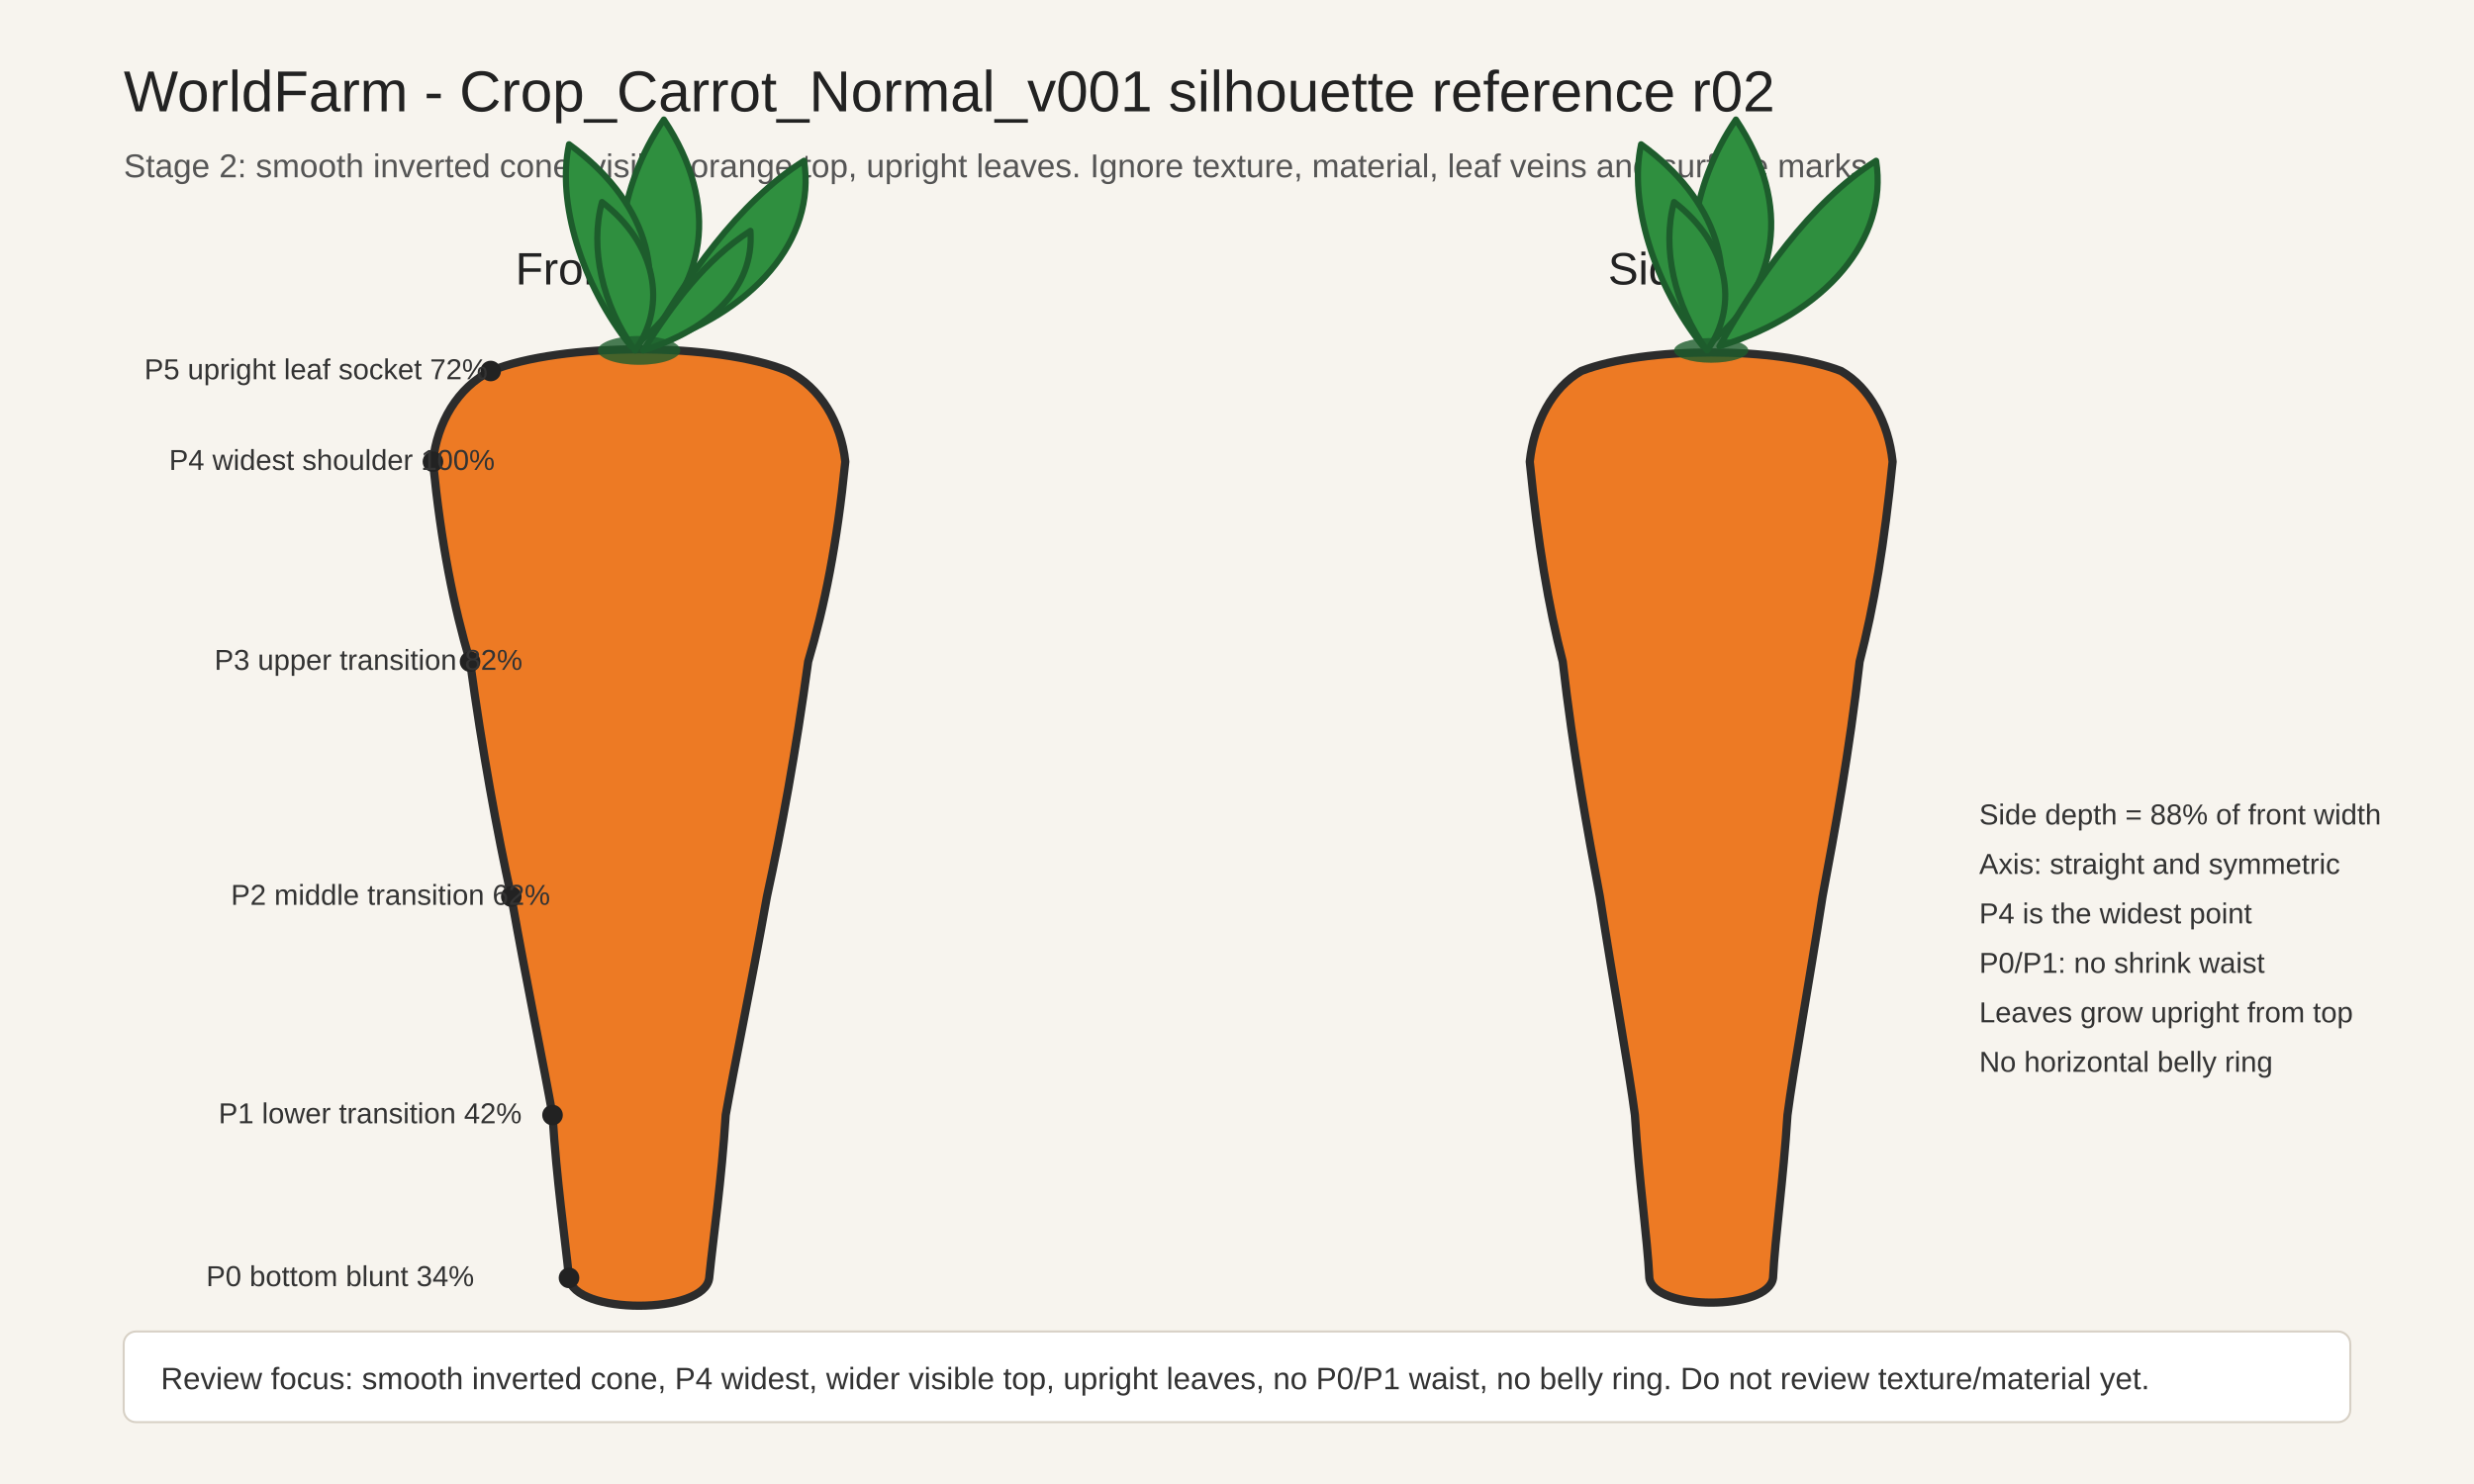
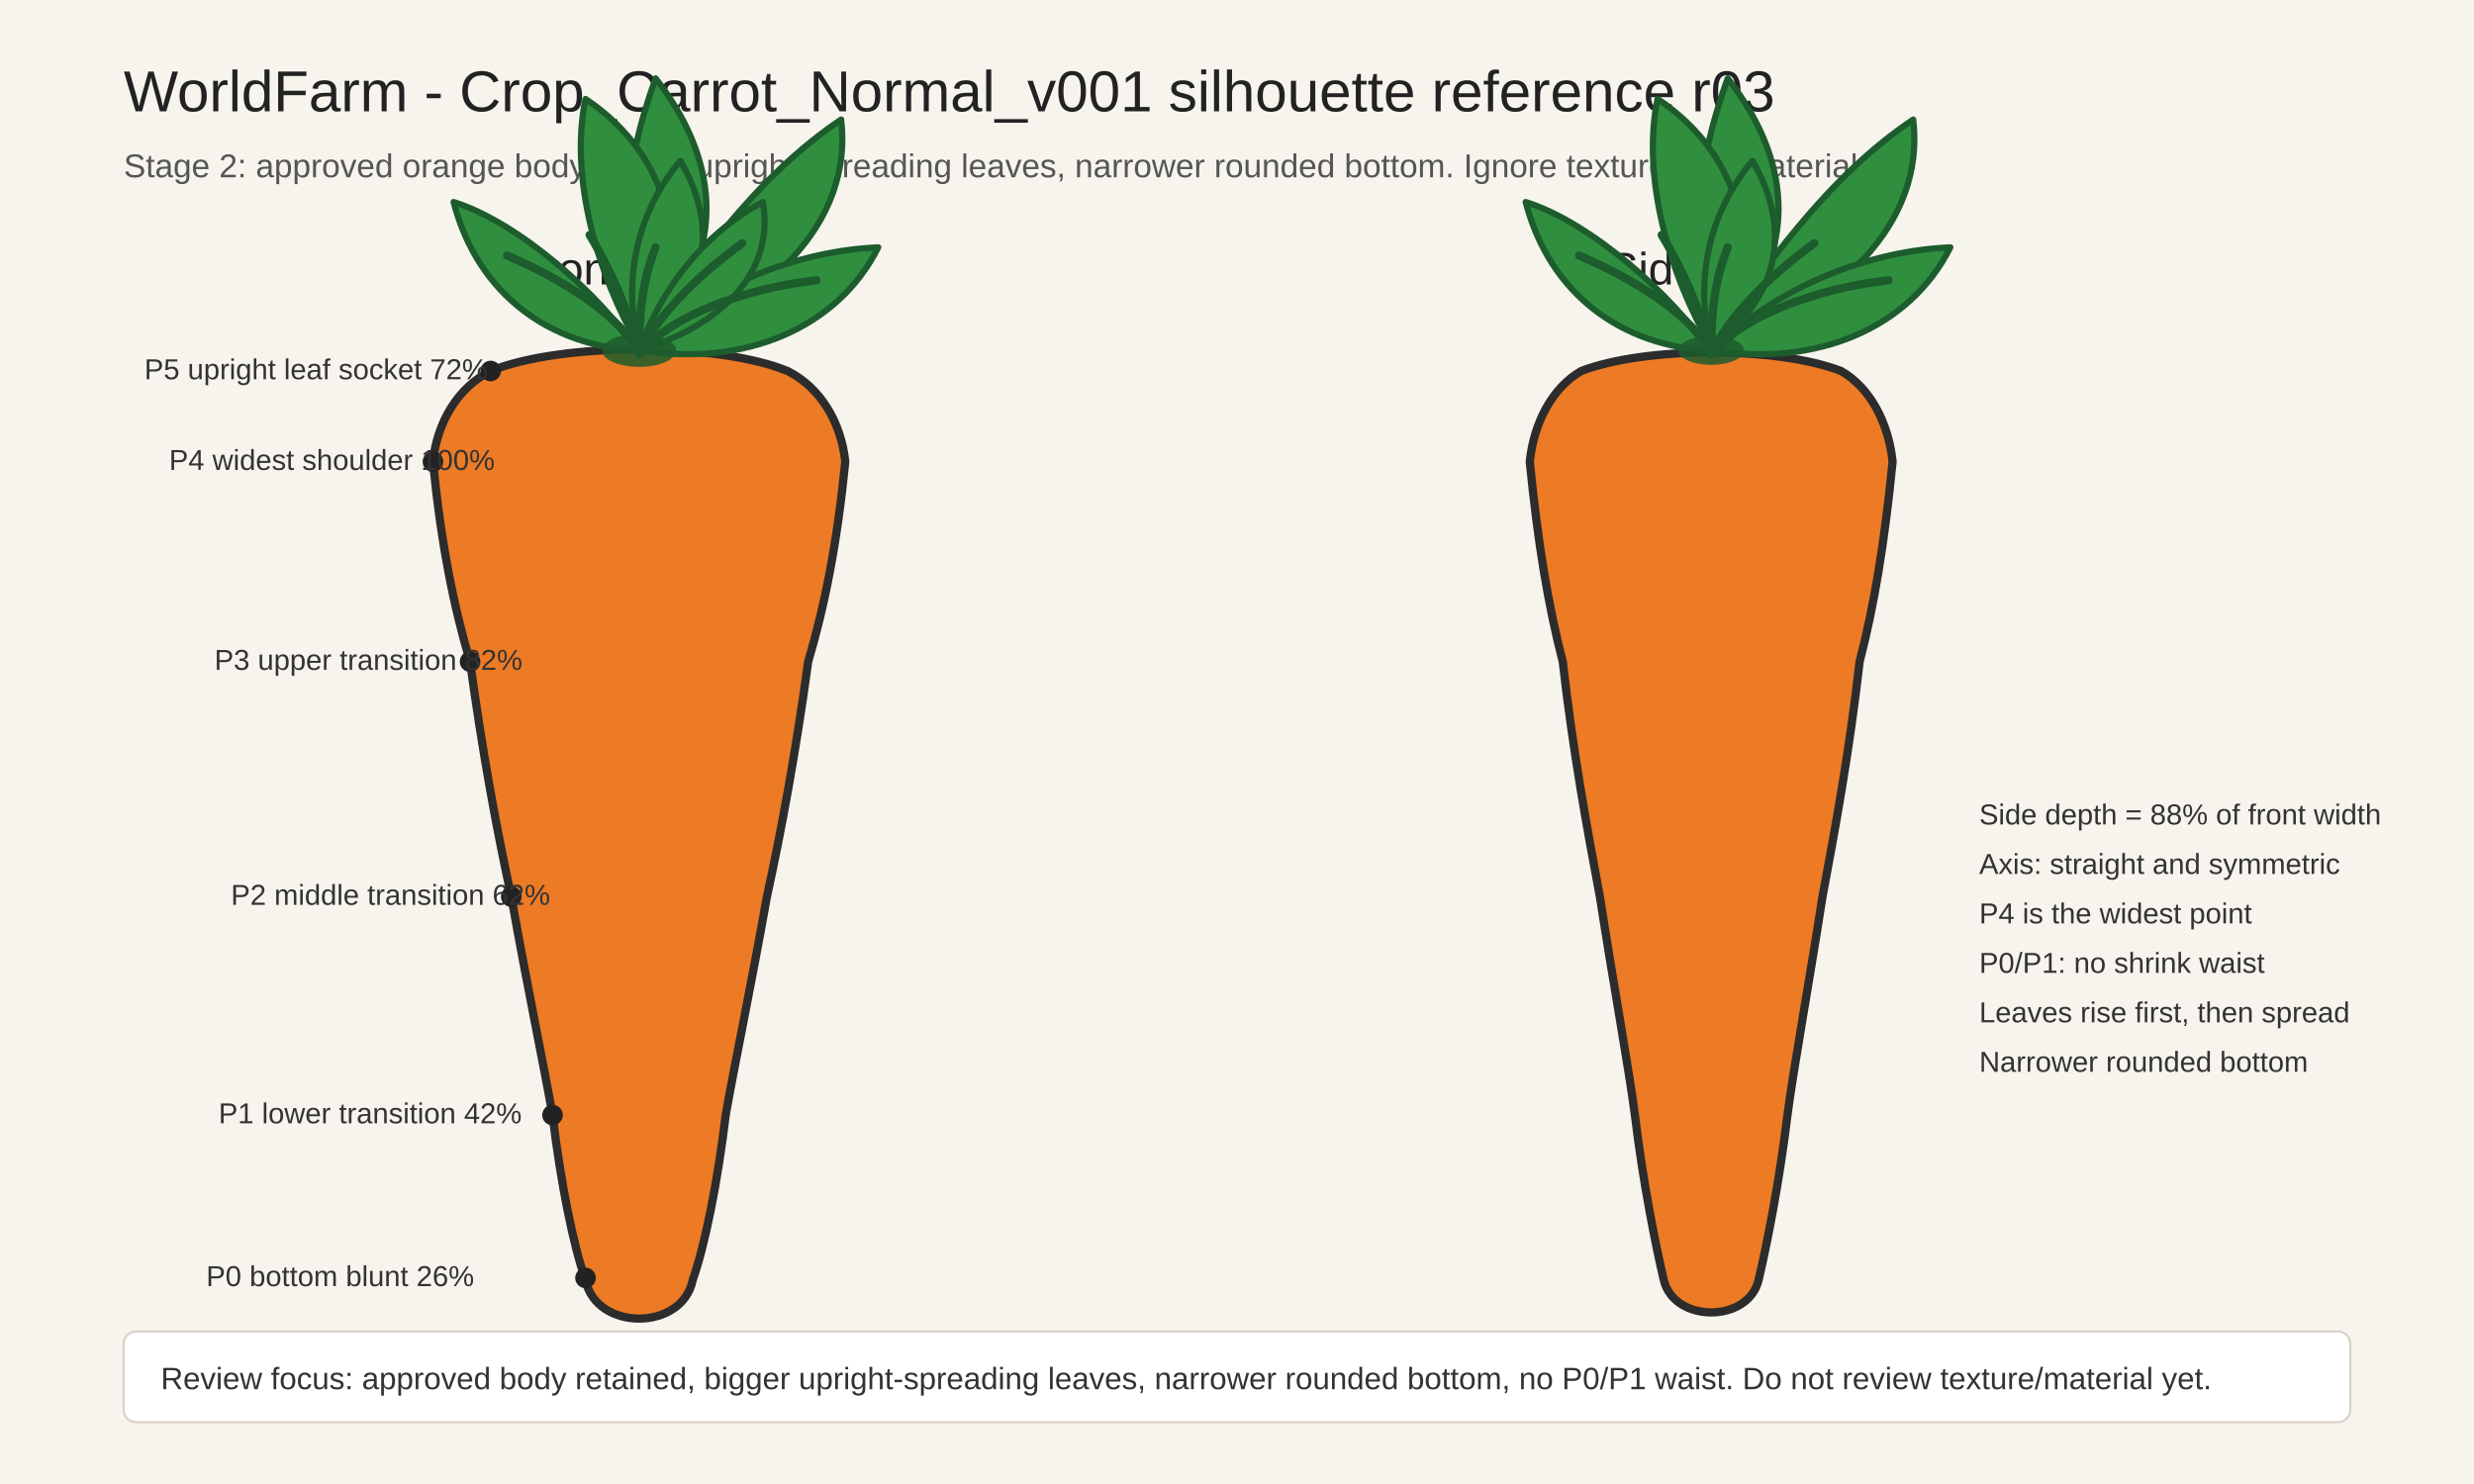
<svg xmlns="http://www.w3.org/2000/svg" width="1200" height="720" viewBox="0 0 1200 720">
  <rect width="1200" height="720" fill="#f7f4ee" />
-   <text x="60" y="54" font-family="Arial, sans-serif" font-size="28" fill="#222">WorldFarm - Crop_Carrot_Normal_v001 silhouette reference r02</text>
-   <text x="60" y="86" font-family="Arial, sans-serif" font-size="16" fill="#555">Stage 2: smooth inverted cone, visible orange top, upright leaves. Ignore texture, material, leaf veins and surface marks.</text>
+   <text x="60" y="54" font-family="Arial, sans-serif" font-size="28" fill="#222">WorldFarm - Crop_Carrot_Normal_v001 silhouette reference r03</text>
+   <text x="60" y="86" font-family="Arial, sans-serif" font-size="16" fill="#555">Stage 2: approved orange body, larger upright-spreading leaves, narrower rounded bottom. Ignore texture and material.</text>
  <g transform="translate(0,0)">
    <text x="250" y="138" font-family="Arial, sans-serif" font-size="22" fill="#222">Front</text>
    <line x1="310" y1="180" x2="310" y2="620" stroke="#8b8b8b" stroke-width="2" stroke-dasharray="8 8" />
-     <path d="M 238 180              C 222 188, 212 205, 210 224              C 214 264, 220 294, 228 321              C 234 365, 241 403, 248 435              C 256 480, 264 518, 268 541              C 270 573, 274 600, 276 620              C 278 638, 342 638, 344 620              C 346 600, 350 573, 352 541              C 356 518, 364 480, 372 435              C 379 403, 386 365, 392 321              C 400 294, 406 264, 410 224              C 408 205, 398 188, 382 180              C 348 166, 272 166, 238 180 Z" fill="#ed7a24" stroke="#2c2c2c" stroke-width="4" stroke-linejoin="round" />
+     <path d="M 238 180              C 222 188, 212 205, 210 224              C 214 264, 220 294, 228 321              C 234 365, 241 403, 248 435              C 256 480, 264 518, 268 541              C 272 574, 278 604, 284 621              C 289 646, 331 646, 336 621              C 342 604, 348 574, 352 541              C 356 518, 364 480, 372 435              C 379 403, 386 365, 392 321              C 400 294, 406 264, 410 224              C 408 205, 398 188, 382 180              C 348 166, 272 166, 238 180 Z" fill="#ed7a24" stroke="#2c2c2c" stroke-width="4" stroke-linejoin="round" />
    <g fill="#2f8f3f" stroke="#1d5c2c" stroke-width="3" stroke-linejoin="round">
-       <path d="M 310 166 C 294 132, 300 90, 322 58 C 350 100, 342 140, 310 166 Z" />
-       <path d="M 306 168 C 282 138, 270 98, 276 70 C 312 96, 326 134, 306 168 Z" />
-       <path d="M 314 168 C 332 136, 358 98, 390 78 C 396 116, 366 152, 314 168 Z" />
-       <path d="M 308 170 C 292 148, 286 120, 292 98 C 318 118, 324 148, 308 170 Z" />
-       <path d="M 312 170 C 326 148, 342 126, 364 112 C 366 140, 344 160, 312 170 Z" />
+       <path d="M 310 166 C 298 128, 302 82, 318 38 C 354 84, 350 132, 310 166 Z" />
+       <path d="M 310 168 C 290 134, 276 86, 284 48 C 326 76, 338 126, 310 168 Z" />
+       <path d="M 310 168 C 334 132, 366 86, 408 58 C 414 108, 372 150, 310 168 Z" />
+       <path d="M 309 170 C 292 144, 252 108, 220 98 C 232 144, 268 168, 309 170 Z" />
+       <path d="M 311 170 C 336 144, 380 122, 426 120 C 406 160, 360 178, 311 170 Z" />
+       <path d="M 310 168 C 302 138, 308 104, 330 78 C 350 112, 342 146, 310 168 Z" />
+       <path d="M 310 170 C 320 142, 340 114, 370 98 C 376 132, 350 158, 310 170 Z" />
    </g>
-     <ellipse cx="310" cy="170" rx="20" ry="7" fill="#1d5c2c" opacity="0.80" />
+     <g stroke="#1d5c2c" stroke-width="4" stroke-linecap="round">
+       <path d="M 310 172 C 310 154, 311 138, 318 120" fill="none" />
+       <path d="M 310 172 C 306 154, 298 134, 286 114" fill="none" />
+       <path d="M 310 172 C 318 154, 338 134, 360 118" fill="none" />
+       <path d="M 310 172 C 302 154, 274 136, 246 124" fill="none" />
+       <path d="M 310 172 C 324 154, 360 140, 396 136" fill="none" />
+     </g>
+     <ellipse cx="310" cy="170" rx="18" ry="8" fill="#1d5c2c" opacity="0.85" />
    <g font-family="Arial, sans-serif" font-size="14" fill="#333">
-       <circle cx="276" cy="620" r="5" fill="#222" />
-       <text x="100" y="624">P0 bottom blunt 34%</text>
+       <circle cx="284" cy="620" r="5" fill="#222" />
+       <text x="100" y="624">P0 bottom blunt 26%</text>
      <circle cx="268" cy="541" r="5" fill="#222" />
      <text x="106" y="545">P1 lower transition 42%</text>
      <circle cx="248" cy="435" r="5" fill="#222" />
      <text x="112" y="439">P2 middle transition 62%</text>
      <circle cx="228" cy="321" r="5" fill="#222" />
      <text x="104" y="325">P3 upper transition 82%</text>
      <circle cx="210" cy="224" r="5" fill="#222" />
      <text x="82" y="228">P4 widest shoulder 100%</text>
      <circle cx="238" cy="180" r="5" fill="#222" />
      <text x="70" y="184">P5 upright leaf socket 72%</text>
    </g>
  </g>
  <g transform="translate(0,0)">
    <text x="780" y="138" font-family="Arial, sans-serif" font-size="22" fill="#222">Side</text>
    <line x1="830" y1="180" x2="830" y2="620" stroke="#8b8b8b" stroke-width="2" stroke-dasharray="8 8" />
-     <path d="M 767 180              C 753 188, 744 205, 742 224              C 746 264, 751 294, 758 321              C 763 365, 770 403, 776 435              C 783 480, 790 518, 793 541              C 795 573, 799 600, 800 620              C 802 636, 858 636, 860 620              C 861 600, 865 573, 867 541              C 870 518, 877 480, 884 435              C 890 403, 897 365, 902 321              C 909 294, 914 264, 918 224              C 916 205, 907 188, 893 180              C 862 168, 798 168, 767 180 Z" fill="#ed7a24" stroke="#2c2c2c" stroke-width="4" stroke-linejoin="round" />
+     <path d="M 767 180              C 753 188, 744 205, 742 224              C 746 264, 751 294, 758 321              C 763 365, 770 403, 776 435              C 783 480, 790 518, 793 541              C 797 574, 803 604, 807 621              C 812 642, 848 642, 853 621              C 857 604, 863 574, 867 541              C 870 518, 877 480, 884 435              C 890 403, 897 365, 902 321              C 909 294, 914 264, 918 224              C 916 205, 907 188, 893 180              C 862 168, 798 168, 767 180 Z" fill="#ed7a24" stroke="#2c2c2c" stroke-width="4" stroke-linejoin="round" />
    <g fill="#2f8f3f" stroke="#1d5c2c" stroke-width="3" stroke-linejoin="round">
-       <path d="M 830 166 C 814 132, 820 90, 842 58 C 870 100, 862 140, 830 166 Z" />
-       <path d="M 826 168 C 802 138, 790 98, 796 70 C 832 96, 846 134, 826 168 Z" />
-       <path d="M 834 168 C 852 136, 878 98, 910 78 C 916 116, 886 152, 834 168 Z" />
-       <path d="M 828 170 C 812 148, 806 120, 812 98 C 838 118, 844 148, 828 170 Z" />
+       <path d="M 830 166 C 818 128, 822 82, 838 38 C 874 84, 870 132, 830 166 Z" />
+       <path d="M 830 168 C 810 134, 796 86, 804 48 C 846 76, 858 126, 830 168 Z" />
+       <path d="M 830 168 C 854 132, 886 86, 928 58 C 934 108, 892 150, 830 168 Z" />
+       <path d="M 829 170 C 812 144, 772 108, 740 98 C 752 144, 788 168, 829 170 Z" />
+       <path d="M 831 170 C 856 144, 900 122, 946 120 C 926 160, 880 178, 831 170 Z" />
+       <path d="M 830 168 C 822 138, 828 104, 850 78 C 870 112, 862 146, 830 168 Z" />
    </g>
-     <ellipse cx="830" cy="170" rx="18" ry="6" fill="#1d5c2c" opacity="0.80" />
+     <g stroke="#1d5c2c" stroke-width="4" stroke-linecap="round">
+       <path d="M 830 172 C 830 154, 831 138, 838 120" fill="none" />
+       <path d="M 830 172 C 826 154, 818 134, 806 114" fill="none" />
+       <path d="M 830 172 C 838 154, 858 134, 880 118" fill="none" />
+       <path d="M 830 172 C 822 154, 794 136, 766 124" fill="none" />
+       <path d="M 830 172 C 844 154, 880 140, 916 136" fill="none" />
+     </g>
+     <ellipse cx="830" cy="170" rx="16" ry="7" fill="#1d5c2c" opacity="0.85" />
    <g font-family="Arial, sans-serif" font-size="14" fill="#333">
      <text x="960" y="400">Side depth = 88% of front width</text>
      <text x="960" y="424">Axis: straight and symmetric</text>
      <text x="960" y="448">P4 is the widest point</text>
      <text x="960" y="472">P0/P1: no shrink waist</text>
-       <text x="960" y="496">Leaves grow upright from top</text>
-       <text x="960" y="520">No horizontal belly ring</text>
+       <text x="960" y="496">Leaves rise first, then spread</text>
+       <text x="960" y="520">Narrower rounded bottom</text>
    </g>
  </g>
  <g font-family="Arial, sans-serif" font-size="15" fill="#333">
    <rect x="60" y="646" width="1080" height="44" rx="6" fill="#ffffff" stroke="#d7d0c5" />
-     <text x="78" y="674">Review focus: smooth inverted cone, P4 widest, wider visible top, upright leaves, no P0/P1 waist, no belly ring. Do not review texture/material yet.</text>
+     <text x="78" y="674">Review focus: approved body retained, bigger upright-spreading leaves, narrower rounded bottom, no P0/P1 waist. Do not review texture/material yet.</text>
  </g>
</svg>
